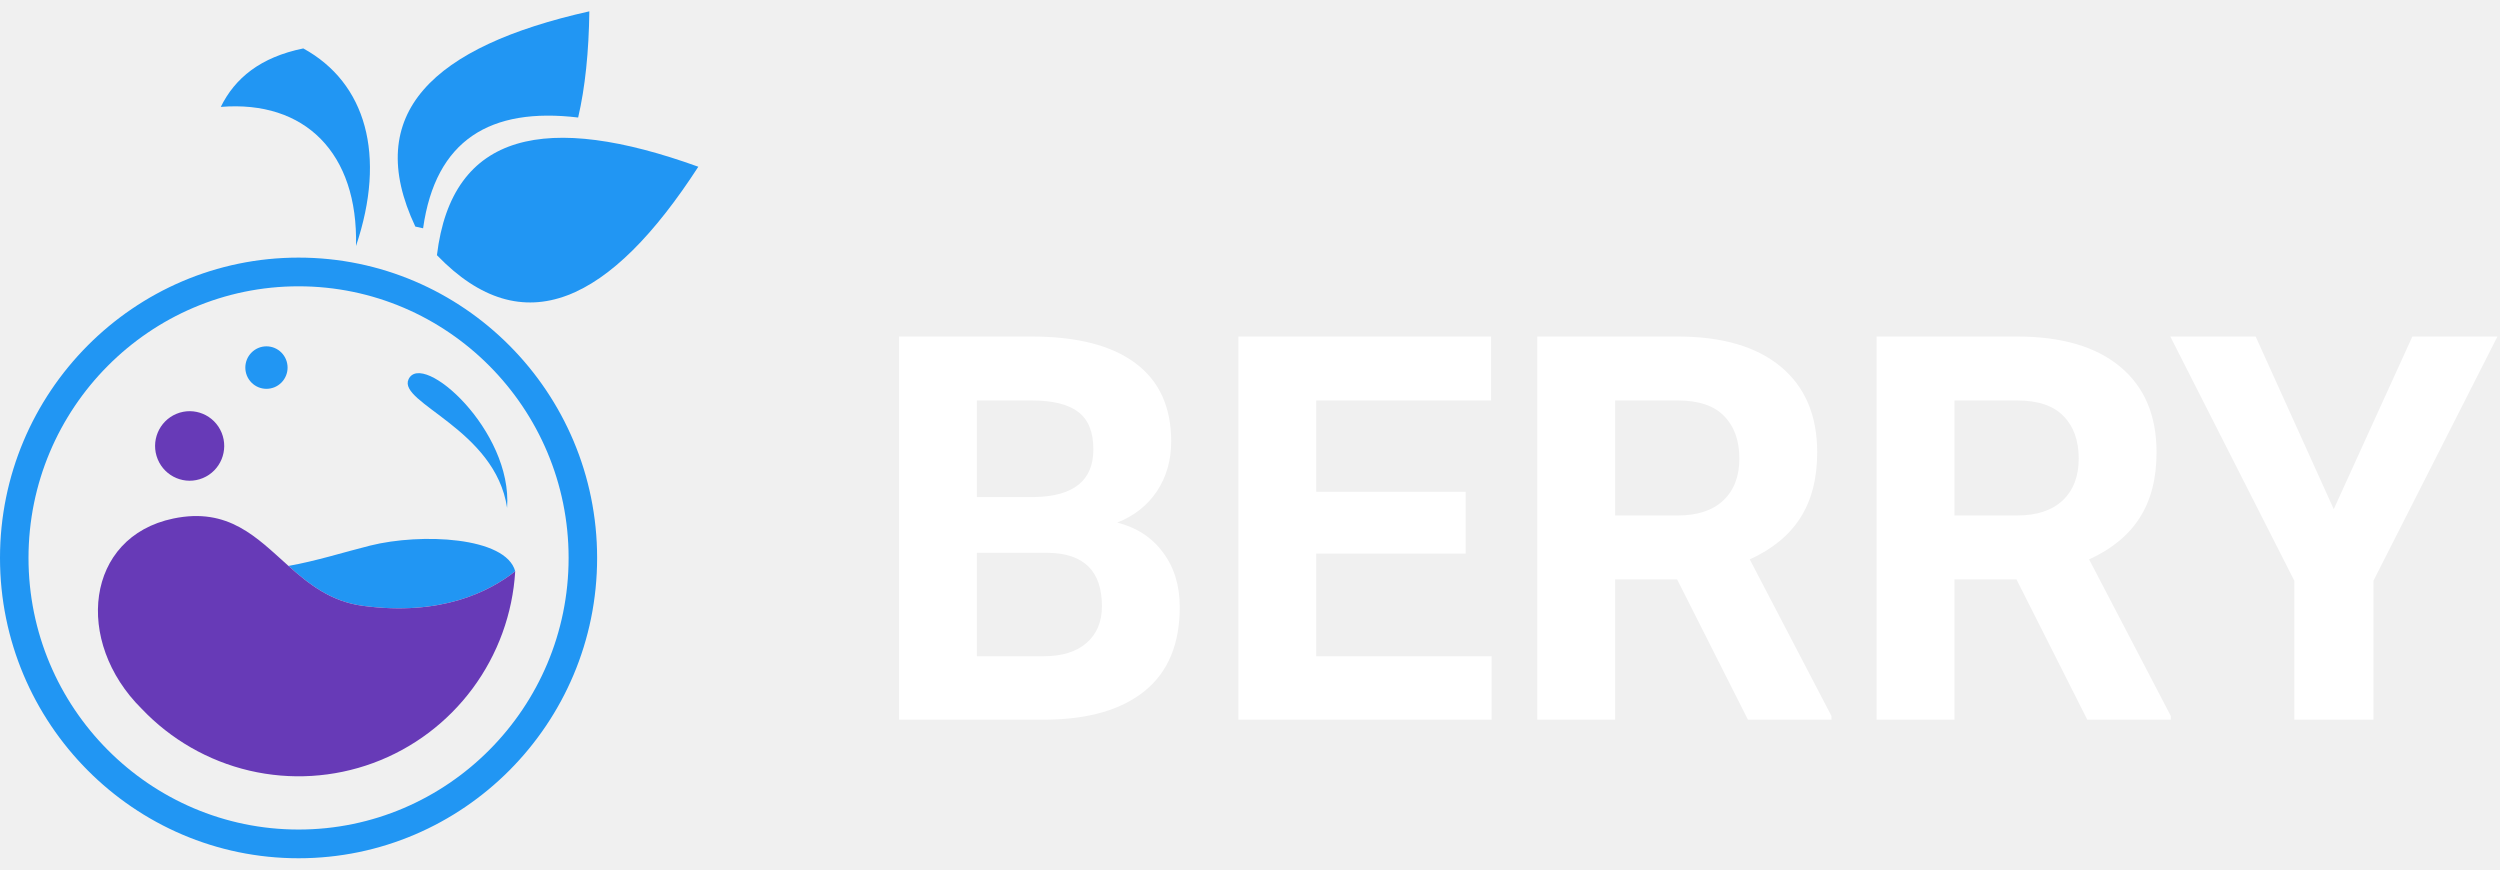
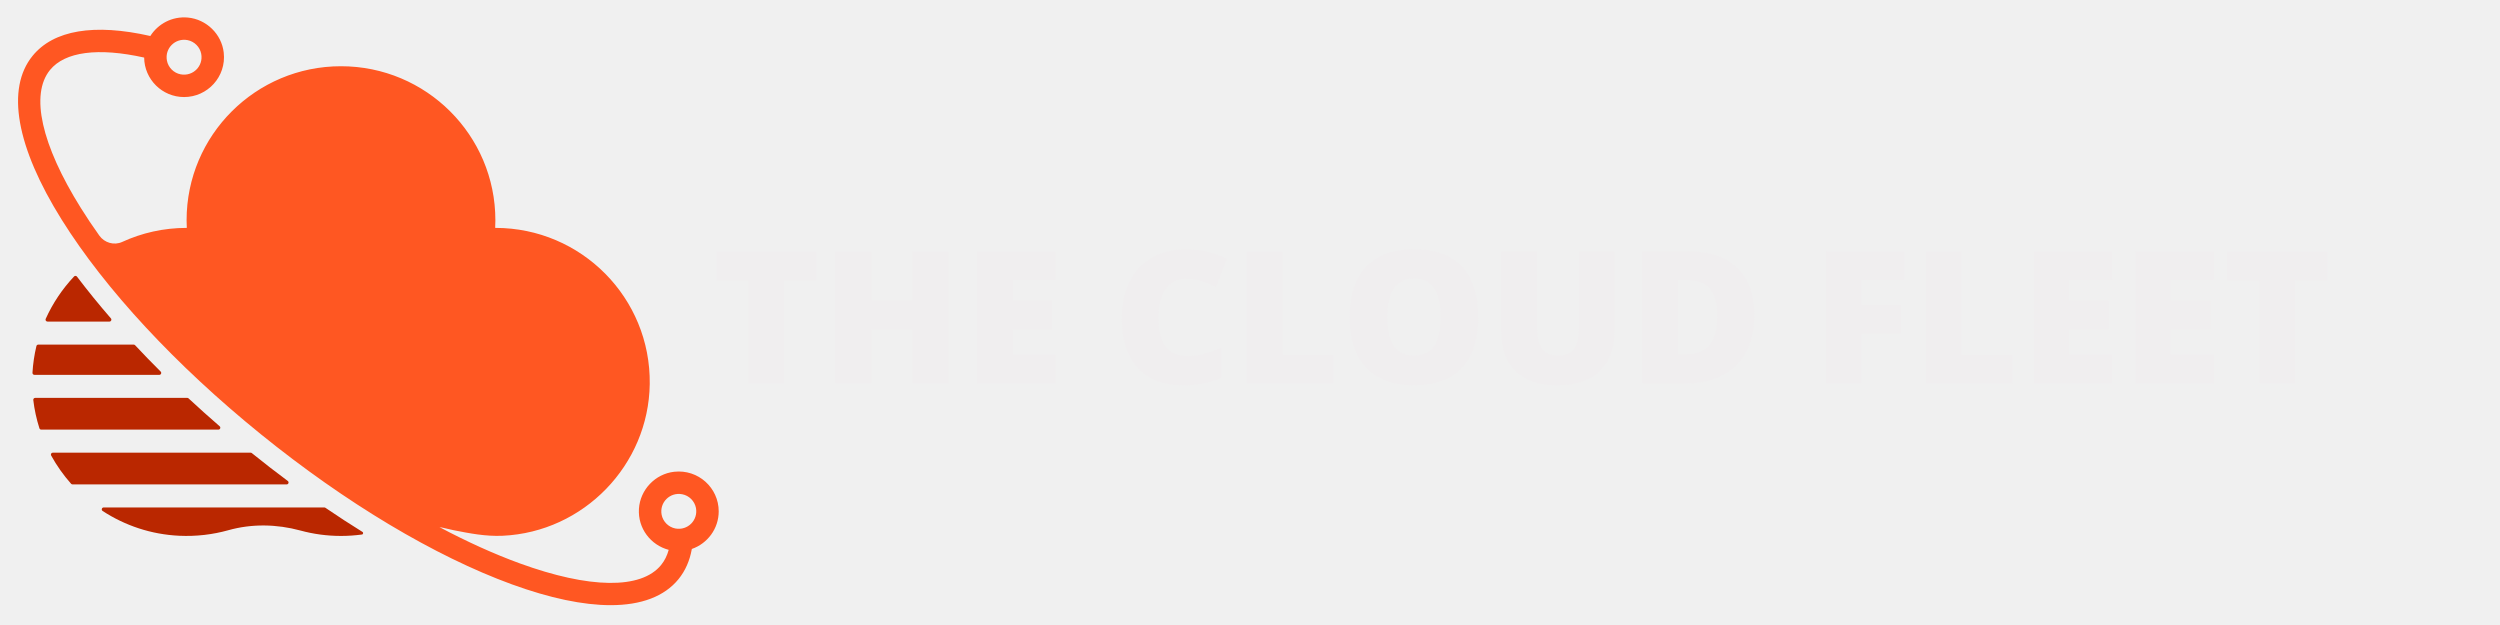
- <svg xmlns="http://www.w3.org/2000/svg" width="92" height="32" viewBox="0 0 92 32" fill="none">
-   <path d="M33.085 26.484V12.384H37.954C39.641 12.384 40.92 12.713 41.792 13.372C42.664 14.024 43.1 14.982 43.1 16.248C43.1 16.939 42.925 17.549 42.575 18.078C42.225 18.601 41.738 18.985 41.114 19.231C41.827 19.411 42.387 19.776 42.795 20.325C43.208 20.874 43.415 21.545 43.415 22.339C43.415 23.695 42.989 24.721 42.136 25.419C41.283 26.116 40.067 26.471 38.489 26.484H33.085ZM35.949 20.344V24.15H38.403C39.078 24.15 39.603 23.989 39.978 23.666C40.36 23.337 40.551 22.885 40.551 22.31C40.551 21.019 39.892 20.364 38.575 20.344H35.949ZM35.949 18.291H38.069C39.514 18.265 40.236 17.681 40.236 16.538C40.236 15.899 40.051 15.441 39.682 15.163C39.319 14.879 38.743 14.737 37.954 14.737H35.949V18.291ZM53.937 20.373H48.437V24.15H54.891V26.484H45.573V12.384H54.872V14.737H48.437V18.098H53.937V20.373ZM61.718 21.322H59.436V26.484H56.572V12.384H61.736C63.379 12.384 64.645 12.755 65.537 13.498C66.428 14.24 66.873 15.289 66.873 16.645C66.873 17.607 66.666 18.411 66.253 19.056C65.846 19.695 65.225 20.206 64.391 20.586L67.398 26.349V26.484H64.324L61.718 21.322ZM59.436 18.969H61.746C62.466 18.969 63.023 18.785 63.417 18.417C63.811 18.043 64.009 17.529 64.009 16.877C64.009 16.212 63.821 15.689 63.446 15.309C63.077 14.928 62.507 14.737 61.736 14.737H59.436V18.969ZM74.206 21.322H71.924V26.484H69.059V12.384H74.225C75.867 12.384 77.134 12.755 78.025 13.498C78.916 14.24 79.361 15.289 79.361 16.645C79.361 17.607 79.154 18.411 78.74 19.056C78.333 19.695 77.713 20.206 76.879 20.586L79.886 26.349V26.484H76.812L74.206 21.322ZM71.924 18.969H74.234C74.953 18.969 75.51 18.785 75.905 18.417C76.3 18.043 76.497 17.529 76.497 16.877C76.497 16.212 76.309 15.689 75.934 15.309C75.564 14.928 74.995 14.737 74.225 14.737H71.924V18.969ZM85.882 18.737L88.775 12.384H91.906L87.343 21.371V26.484H84.431V21.371L79.867 12.384H83.008L85.882 18.737Z" fill="white" />
-   <path d="M10.987 31.584C4.928 31.584 0 26.626 0 20.532C0 14.438 4.929 9.48 10.987 9.48C17.045 9.48 21.974 14.438 21.974 20.532C21.974 26.626 17.046 31.584 10.987 31.584ZM10.987 10.536C5.508 10.536 1.049 15.02 1.049 20.532C1.049 26.044 5.508 30.527 10.987 30.527C16.466 30.527 20.925 26.043 20.925 20.531C20.925 15.019 16.467 10.536 10.987 10.536Z" fill="#2196F3" />
-   <path d="M18.96 21.023C18.618 19.748 15.485 19.611 13.62 20.078C12.644 20.323 11.646 20.643 10.616 20.826C11.37 21.499 12.179 22.135 13.34 22.293C16.221 22.684 18.011 21.775 18.96 21.023Z" fill="#2196F3" />
-   <path d="M13.34 22.293C12.176 22.135 11.37 21.499 10.616 20.826C9.45 19.786 8.413 18.658 6.377 19.082C3.141 19.757 2.715 23.608 5.214 26.083C6.287 27.213 7.665 28.004 9.178 28.359C10.691 28.713 12.274 28.616 13.733 28.079C15.192 27.542 16.464 26.588 17.392 25.335C18.321 24.082 18.866 22.584 18.96 21.023C18.011 21.775 16.221 22.684 13.34 22.293Z" fill="#673AB7" />
-   <path d="M15.034 13.959C14.63 14.829 18.23 15.796 18.661 18.688C18.869 15.841 15.534 12.882 15.034 13.959Z" fill="#2196F3" />
-   <path d="M7.466 17.593C8.115 17.323 8.423 16.575 8.155 15.922C7.886 15.269 7.142 14.959 6.493 15.229C5.844 15.5 5.535 16.248 5.804 16.901C6.073 17.554 6.817 17.864 7.466 17.593Z" fill="#673AB7" />
-   <path d="M10.355 14.08C10.659 13.775 10.659 13.28 10.355 12.974C10.051 12.669 9.559 12.669 9.256 12.974C8.952 13.28 8.952 13.775 9.256 14.08C9.559 14.385 10.051 14.385 10.355 14.08Z" fill="#2196F3" />
-   <path d="M13.101 9.052C14.225 5.715 13.47 3.049 11.161 1.782C9.584 2.105 8.647 2.873 8.125 3.934C11.22 3.682 13.184 5.63 13.101 9.052Z" fill="#2196F3" />
-   <path d="M25.698 6.136C20.139 4.129 16.63 4.818 16.079 9.391C19.265 12.697 22.474 11.115 25.698 6.136Z" fill="#2196F3" />
-   <path d="M21.276 4.325C21.534 3.217 21.668 1.908 21.688 0.417C15.923 1.709 13.322 4.177 15.284 8.338C15.382 8.362 15.475 8.381 15.57 8.401C16.028 5.144 18.046 3.938 21.276 4.325Z" fill="#2196F3" />
+ <svg xmlns="http://www.w3.org/2000/svg" width="600" zoomAndPan="magnify" viewBox="0 0 450 112.5" height="150" preserveAspectRatio="xMidYMid meet" version="1.0">
+   <defs>
+     <g />
+     <clipPath id="92f6845e16">
+       <path d="M 3 3 L 129.426 3 L 129.426 108.934 L 3 108.934 Z M 3 3 " clip-rule="nonzero" />
+     </clipPath>
+   </defs>
+   <path fill="#ba2700" d="M 6.555 62.293 C 6.18 63.852 5.941 65.457 5.844 67.105 C 5.832 67.305 5.996 67.473 6.195 67.473 L 28.676 67.473 C 28.984 67.473 29.137 67.102 28.918 66.883 C 27.332 65.309 25.797 63.723 24.316 62.137 C 24.25 62.066 24.16 62.027 24.062 62.027 L 6.895 62.027 C 6.734 62.027 6.59 62.137 6.555 62.293 Z M 5.992 72.004 C 6.195 73.75 6.574 75.453 7.094 77.09 C 7.141 77.234 7.277 77.332 7.426 77.332 L 39.312 77.332 C 39.633 77.332 39.781 76.938 39.535 76.727 C 37.625 75.074 35.758 73.398 33.941 71.711 C 33.879 71.652 33.793 71.617 33.707 71.617 L 6.336 71.617 C 6.129 71.617 5.965 71.801 5.992 72.004 Z M 9.203 81.988 C 10.211 83.816 11.418 85.523 12.797 87.078 C 12.863 87.152 12.957 87.195 13.059 87.195 L 51.594 87.195 C 51.926 87.195 52.066 86.773 51.801 86.574 C 49.633 84.961 47.469 83.289 45.324 81.555 C 45.262 81.504 45.184 81.477 45.105 81.477 L 9.508 81.477 C 9.246 81.477 9.078 81.758 9.203 81.988 Z M 18.473 91.977 C 22.484 94.594 27.207 96.203 32.277 96.438 C 35.348 96.578 38.312 96.219 41.102 95.438 C 45.344 94.25 49.812 94.34 54.066 95.492 C 56.395 96.129 58.848 96.469 61.375 96.469 C 62.652 96.469 63.914 96.379 65.145 96.215 C 65.379 96.184 65.445 95.867 65.242 95.742 C 63.031 94.371 60.805 92.922 58.574 91.402 C 58.516 91.363 58.449 91.34 58.379 91.34 L 18.664 91.34 C 18.32 91.34 18.188 91.789 18.473 91.977 Z M 13.859 49.797 C 15.742 52.281 17.781 54.793 19.965 57.312 C 20.16 57.535 20.004 57.883 19.707 57.883 L 8.543 57.883 C 8.293 57.883 8.121 57.625 8.223 57.398 C 9.496 54.574 11.23 51.996 13.332 49.766 C 13.477 49.609 13.73 49.625 13.859 49.797 " fill-opacity="1" fill-rule="nonzero" />
+   <g clip-path="url(#92f6845e16)">
+     <path fill="#ff5722" d="M 121.566 95.125 C 120.328 94.887 119.332 93.891 119.094 92.656 C 118.672 90.449 120.586 88.539 122.797 88.965 C 124.035 89.199 125.031 90.191 125.27 91.426 C 125.691 93.637 123.777 95.543 121.566 95.125 Z M 33.75 7.219 C 34.984 7.457 35.984 8.449 36.219 9.684 C 36.641 11.891 34.73 13.801 32.516 13.379 C 31.277 13.145 30.281 12.148 30.047 10.914 C 29.621 8.707 31.535 6.797 33.75 7.219 Z M 46.918 78.133 C 62.199 90.512 78.254 100.117 92.129 105.18 C 98.988 107.68 104.984 108.93 109.91 108.93 C 115.426 108.93 119.594 107.363 122.133 104.246 C 123.363 102.734 124.16 100.906 124.531 98.812 C 127.34 97.84 129.367 95.176 129.367 92.043 C 129.367 87.816 125.688 84.434 121.355 84.918 C 117.93 85.301 115.223 88.156 115.008 91.59 C 114.789 95.113 117.141 98.129 120.367 98.973 C 120.078 100.023 119.621 100.938 118.996 101.703 C 115.414 106.105 106.125 105.992 93.516 101.391 C 88.926 99.715 84.082 97.523 79.098 94.879 C 79.957 95.016 80.773 95.262 81.656 95.438 C 84.496 95.996 87.406 96.578 90.473 96.438 C 105.066 95.77 116.754 83.703 116.953 69.129 C 117.164 53.641 104.645 41.02 89.168 41.02 L 89.133 41.02 C 89.156 40.566 89.168 40.109 89.168 39.648 C 89.168 24.34 76.727 11.922 61.375 11.922 C 46.027 11.922 33.586 24.34 33.586 39.648 C 33.586 40.109 33.602 40.566 33.625 41.02 L 33.586 41.02 C 29.449 41.02 25.523 41.926 21.996 43.547 C 20.539 44.215 18.809 43.711 17.879 42.406 C 16.68 40.727 15.562 39.059 14.539 37.414 C 7.434 26.043 5.414 17 9 12.598 C 11.688 9.297 17.672 8.52 25.949 10.363 C 25.984 14.285 29.191 17.469 33.133 17.469 C 37.367 17.469 40.758 13.797 40.273 9.473 C 39.898 6.137 37.156 3.469 33.809 3.16 C 30.977 2.902 28.445 4.297 27.059 6.48 C 16.953 4.188 9.645 5.41 5.863 10.055 C 1.055 15.965 2.918 26.438 11.109 39.547 C 18.922 52.055 31.641 65.758 46.918 78.133 " fill-opacity="1" fill-rule="nonzero" />
+   </g>
+   <g fill="#f0eeef" fill-opacity="1">
+     <g transform="translate(128.0814, 69.03)">
+       <g>
+         <path d="M 13.062 0 L 6.641 0 L 6.641 -18.531 L 0.828 -18.531 L 0.828 -23.797 L 18.859 -23.797 L 18.859 -18.531 L 13.062 -18.531 Z M 13.062 0 " />
+       </g>
+     </g>
+   </g>
+   <g fill="#f0eeef" fill-opacity="1">
+     <g transform="translate(147.7668, 69.03)">
+       <g>
+         <path d="M 22.969 0 L 16.5 0 L 16.5 -9.703 L 9.031 -9.703 L 9.031 0 L 2.578 0 L 2.578 -23.797 L 9.031 -23.797 L 9.031 -14.969 L 16.5 -14.969 L 16.5 -23.797 L 22.969 -23.797 Z M 22.969 0 " />
+       </g>
+     </g>
+   </g>
+   <g fill="#f0eeef" fill-opacity="1">
+     <g transform="translate(173.2926, 69.03)">
+       <g>
+         <path d="M 16.703 0 L 2.578 0 L 2.578 -23.797 L 16.703 -23.797 L 16.703 -18.641 L 9 -18.641 L 9 -14.891 L 16.125 -14.891 L 16.125 -9.734 L 9 -9.734 L 9 -5.234 L 16.703 -5.234 Z M 16.703 0 " />
+       </g>
+     </g>
+   </g>
+   <g fill="#f0eeef" fill-opacity="1">
+     <g transform="translate(191.5789, 69.03)">
+       <g />
+     </g>
+   </g>
+   <g fill="#f0eeef" fill-opacity="1">
+     <g transform="translate(200.2339, 69.03)">
+       <g>
+         <path d="M 13.172 -18.859 C 11.641 -18.859 10.441 -18.234 9.578 -16.984 C 8.723 -15.734 8.297 -14.004 8.297 -11.797 C 8.297 -7.223 10.035 -4.938 13.516 -4.938 C 14.578 -4.938 15.598 -5.082 16.578 -5.375 C 17.566 -5.664 18.562 -6.016 19.562 -6.422 L 19.562 -1 C 17.57 -0.113 15.328 0.328 12.828 0.328 C 9.234 0.328 6.477 -0.711 4.562 -2.797 C 2.645 -4.879 1.688 -7.891 1.688 -11.828 C 1.688 -14.297 2.148 -16.461 3.078 -18.328 C 4.004 -20.191 5.336 -21.625 7.078 -22.625 C 8.828 -23.633 10.879 -24.141 13.234 -24.141 C 15.805 -24.141 18.266 -23.578 20.609 -22.453 L 18.641 -17.391 C 17.754 -17.805 16.867 -18.156 15.984 -18.438 C 15.109 -18.719 14.172 -18.859 13.172 -18.859 Z M 13.172 -18.859 " />
+       </g>
+     </g>
+   </g>
+   <g fill="#f0eeef" fill-opacity="1">
+     <g transform="translate(221.8553, 69.03)">
+       <g>
+         <path d="M 2.578 0 L 2.578 -23.797 L 9 -23.797 L 9 -5.188 L 18.156 -5.188 L 18.156 0 Z M 2.578 0 " />
+       </g>
+     </g>
+   </g>
+   <g fill="#f0eeef" fill-opacity="1">
+     <g transform="translate(241.2478, 69.03)">
+       <g>
+         <path d="M 24.828 -11.922 C 24.828 -7.922 23.844 -4.879 21.875 -2.797 C 19.914 -0.711 17.047 0.328 13.266 0.328 C 9.535 0.328 6.672 -0.719 4.672 -2.812 C 2.68 -4.906 1.688 -7.957 1.688 -11.969 C 1.688 -15.926 2.676 -18.945 4.656 -21.031 C 6.633 -23.125 9.516 -24.172 13.297 -24.172 C 17.078 -24.172 19.941 -23.133 21.891 -21.062 C 23.848 -18.988 24.828 -15.941 24.828 -11.922 Z M 8.469 -11.922 C 8.469 -7.328 10.066 -5.031 13.266 -5.031 C 14.891 -5.031 16.094 -5.586 16.875 -6.703 C 17.664 -7.816 18.062 -9.555 18.062 -11.922 C 18.062 -14.305 17.66 -16.062 16.859 -17.188 C 16.066 -18.32 14.879 -18.891 13.297 -18.891 C 10.078 -18.891 8.469 -16.566 8.469 -11.922 Z M 8.469 -11.922 " />
+       </g>
+     </g>
+   </g>
+   <g fill="#f0eeef" fill-opacity="1">
+     <g transform="translate(267.7986, 69.03)">
+       <g>
+         <path d="M 22.797 -23.797 L 22.797 -9.469 C 22.797 -6.352 21.914 -3.941 20.156 -2.234 C 18.395 -0.523 15.852 0.328 12.531 0.328 C 9.289 0.328 6.797 -0.5 5.047 -2.156 C 3.305 -3.82 2.438 -6.211 2.438 -9.328 L 2.438 -23.797 L 8.906 -23.797 L 8.906 -9.828 C 8.906 -8.148 9.219 -6.93 9.844 -6.172 C 10.477 -5.41 11.406 -5.031 12.625 -5.031 C 13.938 -5.031 14.891 -5.406 15.484 -6.156 C 16.078 -6.914 16.375 -8.148 16.375 -9.859 L 16.375 -23.797 Z M 22.797 -23.797 " />
+       </g>
+     </g>
+   </g>
+   <g fill="#f0eeef" fill-opacity="1">
+     <g transform="translate(293.0154, 69.03)">
+       <g>
+         <path d="M 22.766 -12.406 C 22.766 -8.426 21.672 -5.363 19.484 -3.219 C 17.297 -1.07 14.223 0 10.266 0 L 2.578 0 L 2.578 -23.797 L 10.812 -23.797 C 14.625 -23.797 17.566 -22.816 19.641 -20.859 C 21.723 -18.91 22.766 -16.094 22.766 -12.406 Z M 16.094 -12.172 C 16.094 -14.348 15.66 -15.961 14.797 -17.016 C 13.93 -18.066 12.625 -18.594 10.875 -18.594 L 9 -18.594 L 9 -5.266 L 10.438 -5.266 C 12.383 -5.266 13.812 -5.832 14.719 -6.969 C 15.633 -8.102 16.094 -9.836 16.094 -12.172 Z M 16.094 -12.172 " />
+       </g>
+     </g>
+   </g>
+   <g fill="#f0eeef" fill-opacity="1">
+     <g transform="translate(317.4676, 69.03)">
+       <g />
+     </g>
+   </g>
+   <g fill="#f0eeef" fill-opacity="1">
+     <g transform="translate(326.1226, 69.03)">
+       <g>
+         <path d="M 8.906 0 L 2.578 0 L 2.578 -23.797 L 16.625 -23.797 L 16.625 -18.641 L 8.906 -18.641 L 8.906 -14.094 L 16.031 -14.094 L 16.031 -8.938 L 8.906 -8.938 Z M 8.906 0 " />
+       </g>
+     </g>
+   </g>
+   <g fill="#f0eeef" fill-opacity="1">
+     <g transform="translate(344.0835, 69.03)">
+       <g>
+         <path d="M 2.578 0 L 2.578 -23.797 L 9 -23.797 L 9 -5.188 L 18.156 -5.188 L 18.156 0 Z M 2.578 0 " />
+       </g>
+     </g>
+   </g>
+   <g fill="#f0eeef" fill-opacity="1">
+     <g transform="translate(363.476, 69.03)">
+       <g>
+         <path d="M 16.703 0 L 2.578 0 L 2.578 -23.797 L 16.703 -23.797 L 16.703 -18.641 L 9 -18.641 L 9 -14.891 L 16.125 -14.891 L 16.125 -9.734 L 9 -9.734 L 9 -5.234 L 16.703 -5.234 Z M 16.703 0 " />
+       </g>
+     </g>
+   </g>
+   <g fill="#f0eeef" fill-opacity="1">
+     <g transform="translate(381.7622, 69.03)">
+       <g>
+         <path d="M 16.703 0 L 2.578 0 L 2.578 -23.797 L 16.703 -23.797 L 16.703 -18.641 L 9 -18.641 L 9 -14.891 L 16.125 -14.891 L 16.125 -9.734 L 9 -9.734 L 9 -5.234 L 16.703 -5.234 Z M 16.703 0 " />
+       </g>
+     </g>
+   </g>
+   <g fill="#f0eeef" fill-opacity="1">
+     <g transform="translate(400.0485, 69.03)">
+       <g>
+         <path d="M 13.062 0 L 6.641 0 L 6.641 -18.531 L 0.828 -18.531 L 0.828 -23.797 L 18.859 -23.797 L 18.859 -18.531 L 13.062 -18.531 Z M 13.062 0 " />
+       </g>
+     </g>
+   </g>
</svg>
